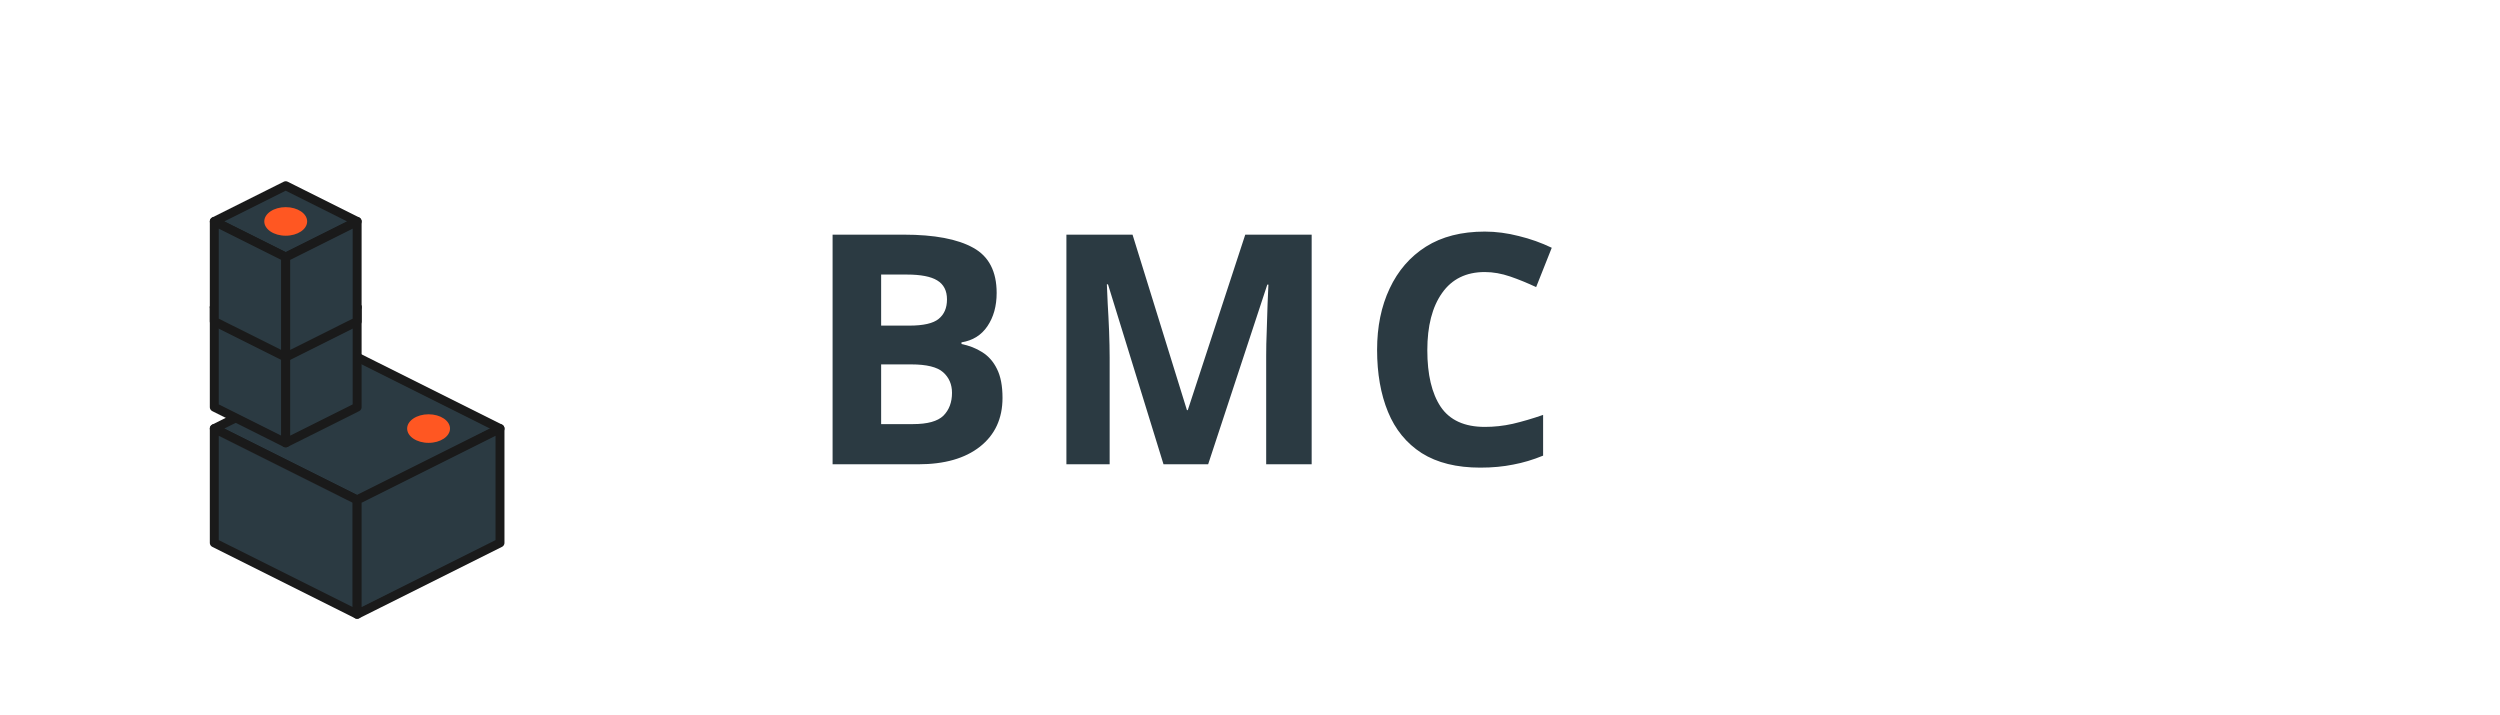
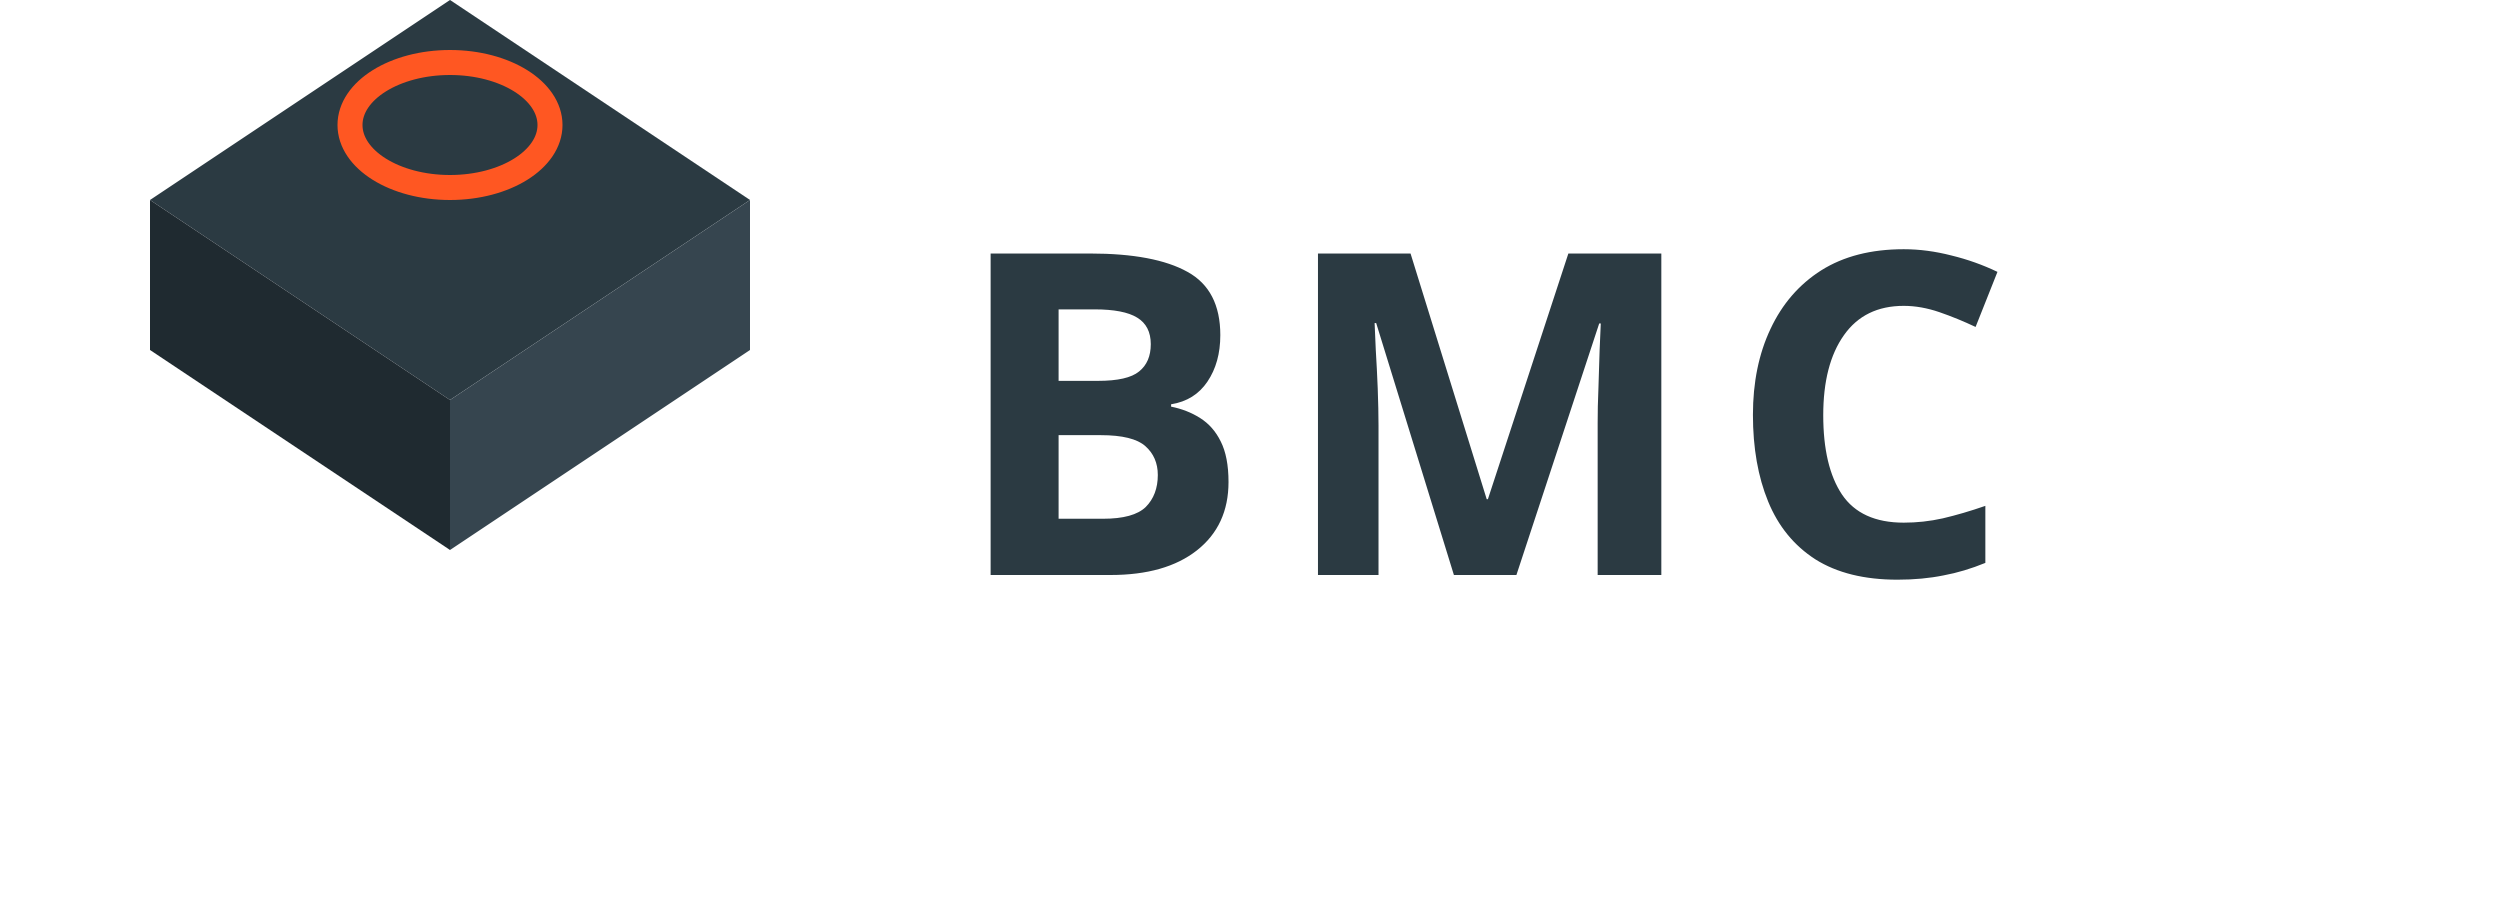
- <svg xmlns="http://www.w3.org/2000/svg" viewBox="0 0 140 40" height="32">
+ <svg xmlns="http://www.w3.org/2000/svg" viewBox="0 0 100 36" height="32">
  <defs>
    <style>
-       .brick { fill: #2B3A42; stroke: #1A1A1A; stroke-width: 0.5; stroke-linejoin: round; }
-       .stud { fill: #FF5722; }
+       .brick-top { fill: #2B3A42; }
+       .brick-left { fill: #1F2A30; }
+       .brick-right { fill: #36454F; }
+       .stud { fill: none; stroke: #FF5722; stroke-width: 1; }
      .bmc-text {
        font-family: 'Montserrat', sans-serif;
        font-weight: 700;
        font-size: 18px;
        fill: #2B3A42;
        letter-spacing: 1px;
      }
    </style>
  </defs>
-   <g transform="translate(20, 20)">
-     <path class="brick" d="M-8,4 L0,8 L8,4 L0,0 Z" fill="#2B3A42" />
-     <path class="brick" d="M-8,4 L0,8 L0,14.4 L-8,10.4 Z" fill="#1F2A30" />
-     <path class="brick" d="M8,4 L0,8 L0,14.4 L8,10.4 Z" fill="#36454F" />
-     <ellipse class="stud" cx="-4" cy="4" rx="1.2" ry="0.8" />
-     <ellipse class="stud" cx="4" cy="4" rx="1.2" ry="0.8" />
-     <g transform="translate(-4, -4.8)">
-       <path class="brick" d="M-4,2 L0,4 L4,2 L0,0 Z" fill="#2B3A42" />
-       <path class="brick" d="M-4,2 L0,4 L0,9.6 L-4,7.6 Z" fill="#1F2A30" />
-       <path class="brick" d="M4,2 L0,4 L0,9.6 L4,7.6 Z" fill="#36454F" />
-       <ellipse class="stud" cx="0" cy="2" rx="1.2" ry="0.8" />
-     </g>
-     <g transform="translate(-4, -9.6)">
-       <path class="brick" d="M-4,2 L0,4 L4,2 L0,0 Z" fill="#2B3A42" />
-       <path class="brick" d="M-4,2 L0,4 L0,9.6 L-4,7.6 Z" fill="#1F2A30" />
-       <path class="brick" d="M4,2 L0,4 L0,9.6 L4,7.6 Z" fill="#36454F" />
-       <ellipse class="stud" cx="0" cy="2" rx="1.2" ry="0.8" />
-     </g>
+   <g transform="translate(18, 8)">
+     <path class="brick-top" d="M0,-8 L12,0 L0,8 L-12,0 Z" />
+     <path class="brick-left" d="M-12,0 L0,8 L0,14 L-12,6 Z" />
+     <path class="brick-right" d="M12,0 L0,8 L0,14 L12,6 Z" />
+     <ellipse class="stud" cx="0" cy="-3" rx="4" ry="2.5" />
  </g>
-   <text x="45" y="26" class="bmc-text">BMC</text>
+   <text x="38" y="23" class="bmc-text">BMC</text>
</svg>
